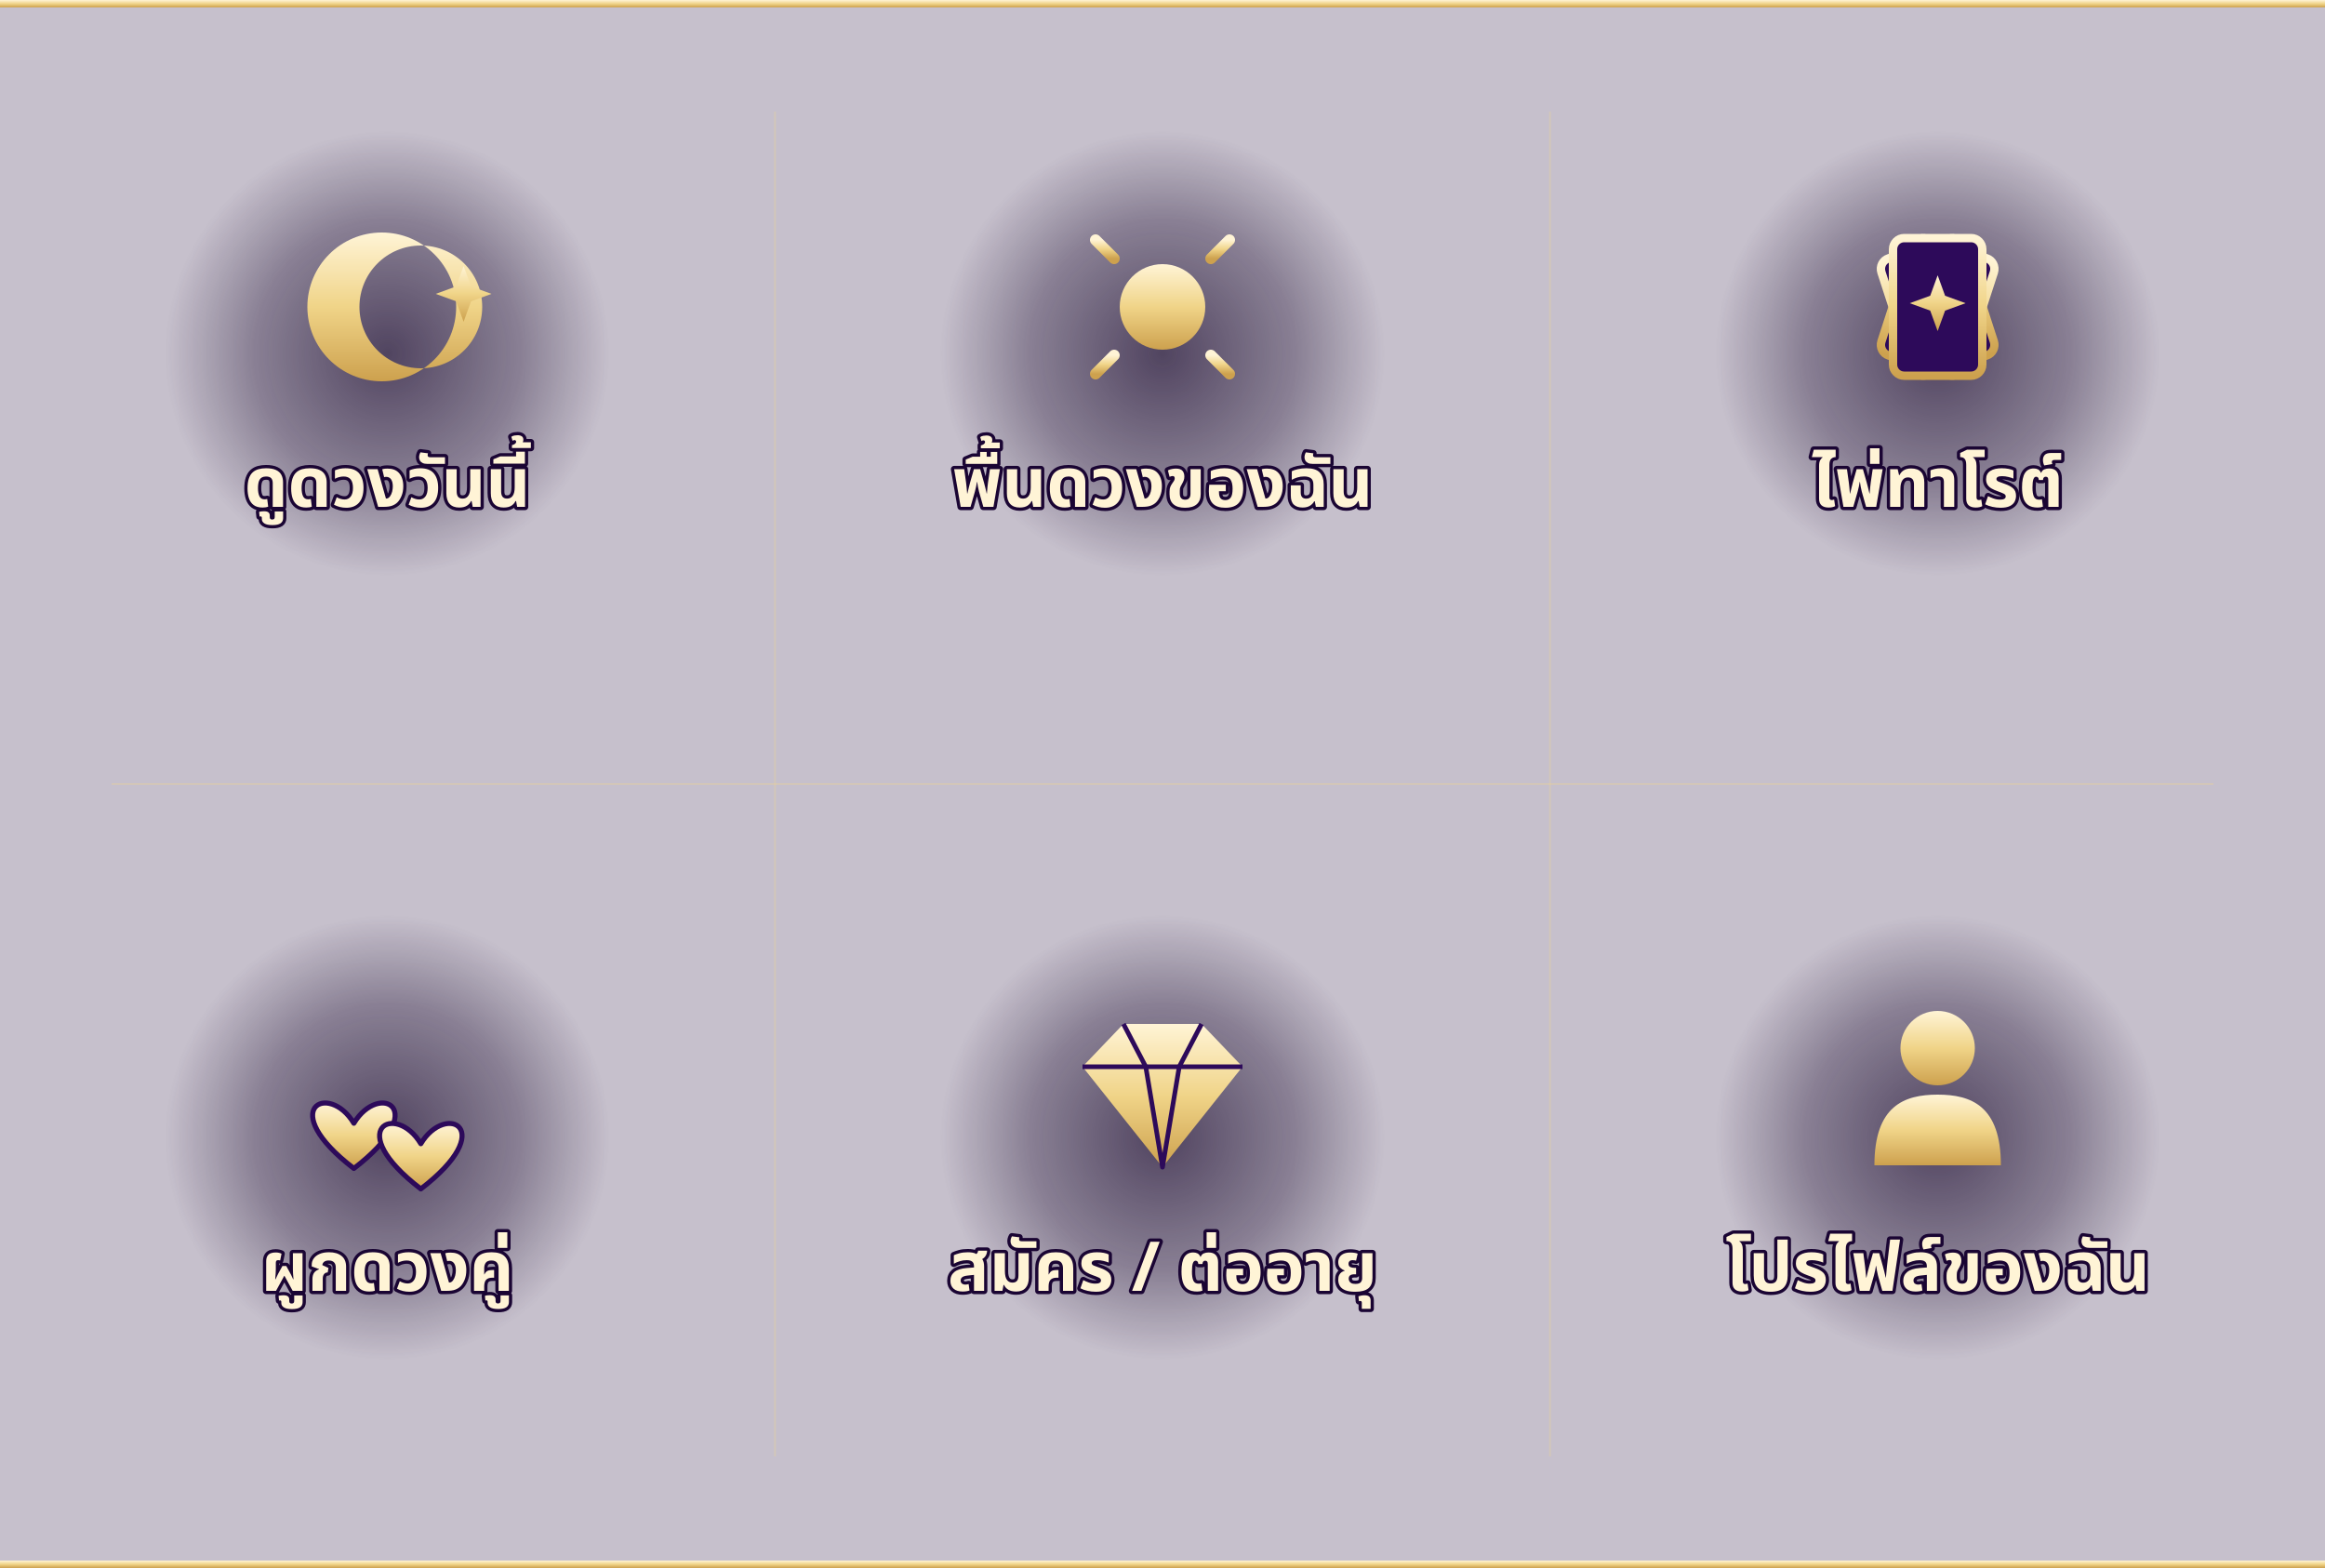
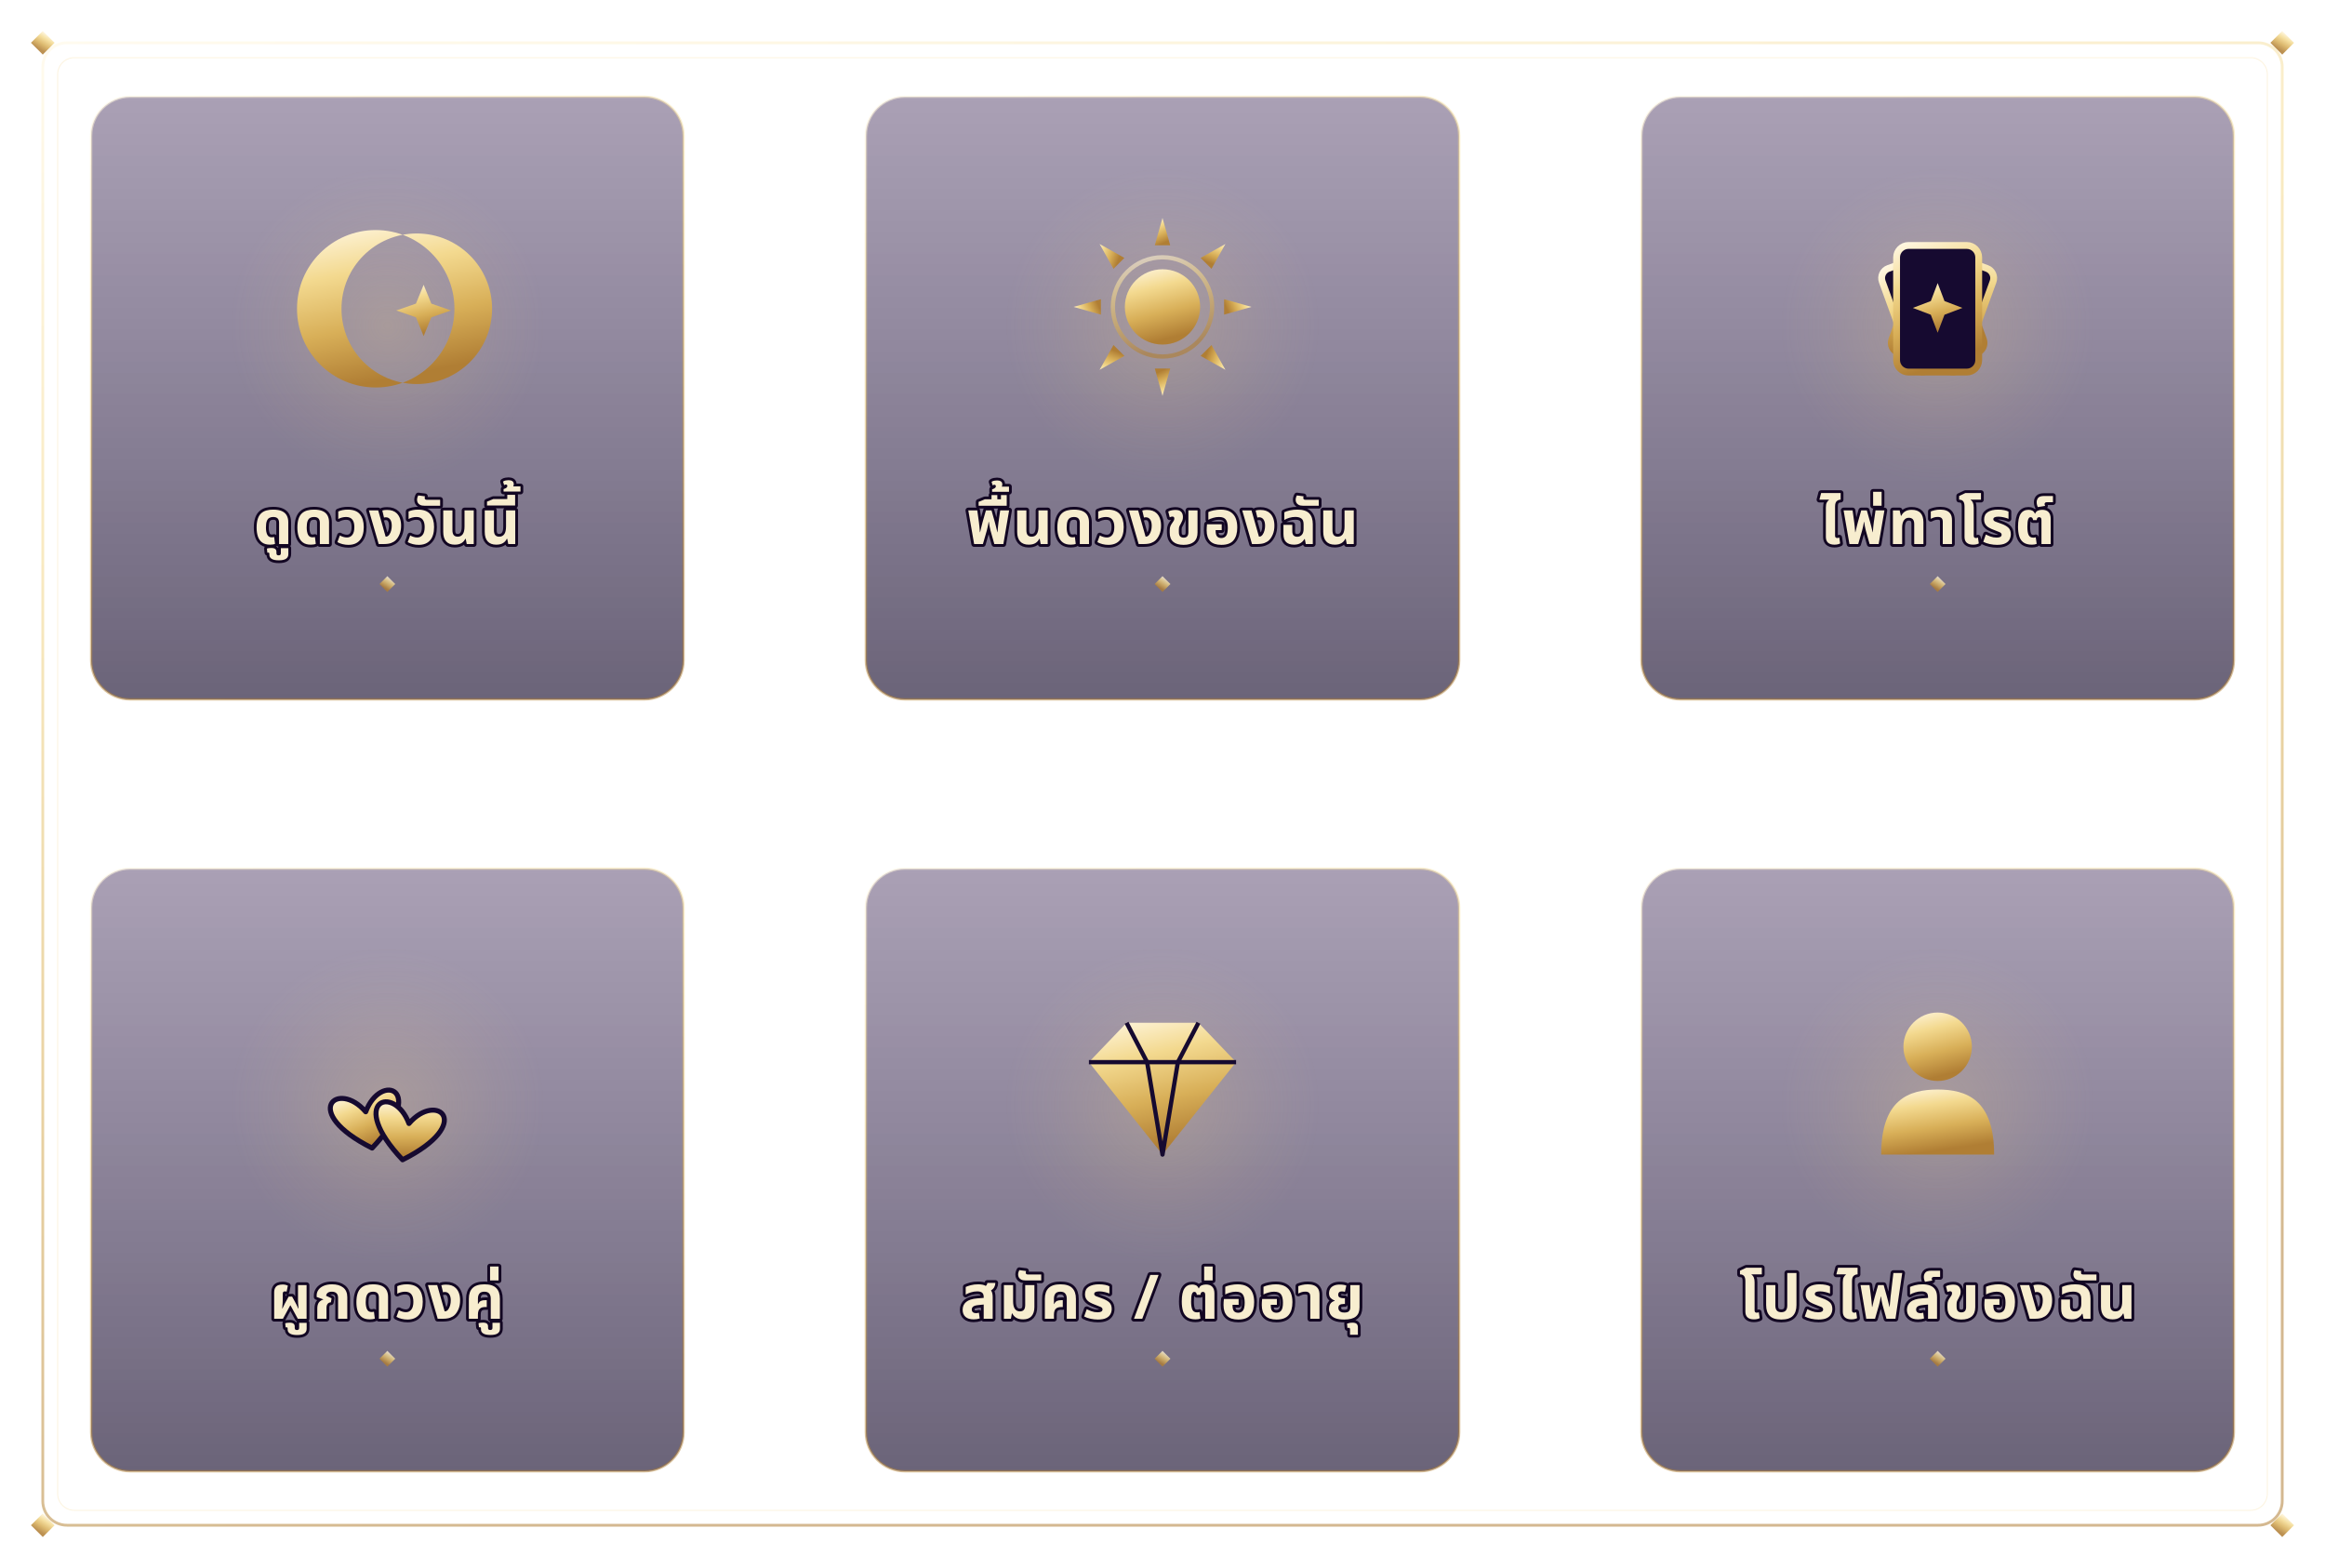
<svg xmlns="http://www.w3.org/2000/svg" width="2500" height="1686" viewBox="0 0 2500 1686" font-family="'Leelawadee UI','Tahoma','Noto Sans Thai',sans-serif">
  <defs>
-     <linearGradient id="gold" x1="0" y1="0" x2="0" y2="1">
-       <stop offset="0%" stop-color="#fff4d6" />
-       <stop offset="50%" stop-color="#f0d488" />
-       <stop offset="100%" stop-color="#cda14e" />
+     <linearGradient id="gold" x1="0" y1="0" x2="0.25" y2="1">
+       <stop offset="0%" stop-color="#fff7e2" />
+       <stop offset="32%" stop-color="#f3d98f" />
+       <stop offset="66%" stop-color="#d8af58" />
+       <stop offset="100%" stop-color="#b07e34" />
    </linearGradient>
-     <radialGradient id="darkbehind" cx="50%" cy="50%" r="50%">
-       <stop offset="0%" stop-color="#140428" stop-opacity="0.66" />
-       <stop offset="60%" stop-color="#140428" stop-opacity="0.34" />
-       <stop offset="100%" stop-color="#140428" stop-opacity="0" />
+     <linearGradient id="cardFill" x1="0" y1="0" x2="0" y2="1">
+       <stop offset="0%" stop-color="#2a1246" stop-opacity="0.40" />
+       <stop offset="55%" stop-color="#1a0a34" stop-opacity="0.52" />
+       <stop offset="100%" stop-color="#100426" stop-opacity="0.62" />
+     </linearGradient>
+     <radialGradient id="iconGlow" cx="50%" cy="50%" r="50%">
+       <stop offset="0%" stop-color="#f3d488" stop-opacity="0.22" />
+       <stop offset="70%" stop-color="#f3d488" stop-opacity="0.05" />
+       <stop offset="100%" stop-color="#f3d488" stop-opacity="0" />
    </radialGradient>
  </defs>
-   <rect width="2500" height="1686" fill="#1a0533" opacity="0.25" />
-   <g stroke="#f0d488" stroke-opacity="0.28" stroke-width="2">
-     <line x1="833.33" y1="120" x2="833.33" y2="1566" />
-     <line x1="1666.67" y1="120" x2="1666.67" y2="1566" />
-     <line x1="120" y1="843" x2="2380" y2="843" />
+   <rect x="46" y="46" width="2408" height="1594" rx="26" fill="none" stroke="url(#gold)" stroke-width="3" stroke-opacity="0.55" />
+   <rect x="62" y="62" width="2376" height="1562" rx="18" fill="none" stroke="#f3d488" stroke-width="1" stroke-opacity="0.28" />
+   <g fill="url(#gold)" opacity="0.85">
+     <g transform="translate(46,46) rotate(45)">
+       <rect x="-9" y="-9" width="18" height="18" />
+     </g>
+     <g transform="translate(2454,46) rotate(45)">
+       <rect x="-9" y="-9" width="18" height="18" />
+     </g>
+     <g transform="translate(46,1640) rotate(45)">
+       <rect x="-9" y="-9" width="18" height="18" />
+     </g>
+     <g transform="translate(2454,1640) rotate(45)">
+       <rect x="-9" y="-9" width="18" height="18" />
+     </g>
+   </g>
+   <g stroke="url(#gold)" stroke-width="2.5" stroke-opacity="0.5">
+     <rect x="98" y="104" width="637" height="648" rx="42" fill="url(#cardFill)" />
+     <rect x="931" y="104" width="638" height="648" rx="42" fill="url(#cardFill)" />
+     <rect x="1765" y="104" width="637" height="648" rx="42" fill="url(#cardFill)" />
+     <rect x="98" y="934" width="637" height="648" rx="42" fill="url(#cardFill)" />
+     <rect x="931" y="934" width="638" height="648" rx="42" fill="url(#cardFill)" />
+     <rect x="1765" y="934" width="637" height="648" rx="42" fill="url(#cardFill)" />
  </g>
  <g>
-     <circle cx="416.5" cy="380" r="240" fill="url(#darkbehind)" />
-     <circle cx="1250" cy="380" r="240" fill="url(#darkbehind)" />
-     <circle cx="2083.5" cy="380" r="240" fill="url(#darkbehind)" />
-     <circle cx="416.5" cy="1223" r="240" fill="url(#darkbehind)" />
-     <circle cx="1250" cy="1223" r="240" fill="url(#darkbehind)" />
-     <circle cx="2083.5" cy="1223" r="240" fill="url(#darkbehind)" />
+     <circle cx="416.5" cy="350" r="170" fill="url(#iconGlow)" />
+     <circle cx="1250" cy="350" r="170" fill="url(#iconGlow)" />
+     <circle cx="2083.5" cy="350" r="170" fill="url(#iconGlow)" />
+     <circle cx="416.5" cy="1188" r="170" fill="url(#iconGlow)" />
+     <circle cx="1250" cy="1188" r="170" fill="url(#iconGlow)" />
+     <circle cx="2083.5" cy="1188" r="170" fill="url(#iconGlow)" />
  </g>
-   <g transform="translate(416.5,330)">
-     <path fill="url(#gold)" fill-rule="evenodd" d="M -6 0 m -80 0 a 80 80 0 1 0 160 0 a 80 80 0 1 0 -160 0              M 36 0 m -66 0 a 66 66 0 1 0 132 0 a 66 66 0 1 0 -132 0" />
-     <path d="M82,-44 l8,22 22,8 -22,8 -8,22 -8,-22 -22,-8 22,-8 z" fill="url(#gold)" />
-   </g>
-   <g transform="translate(1250,330)">
-     <circle r="46" fill="url(#gold)" />
-     <g stroke="url(#gold)" stroke-width="12" stroke-linecap="round">
-       <line x1="0" y1="-70" x2="0" y2="-98" />
-       <line x1="0" y1="70" x2="0" y2="98" />
-       <line x1="-70" y1="0" x2="-98" y2="0" />
-       <line x1="70" y1="0" x2="98" y2="0" />
-       <line x1="-52" y1="-52" x2="-72" y2="-72" />
-       <line x1="52" y1="-52" x2="72" y2="-72" />
-       <line x1="-52" y1="52" x2="-72" y2="72" />
-       <line x1="52" y1="52" x2="72" y2="72" />
+   <g transform="translate(404,332) scale(0.92)">
+     <path fill="url(#gold)" fill-rule="evenodd" d="M 0 0 m -92 0 a 92 92 0 1 0 184 0 a 92 92 0 1 0 -184 0              M 48 0 m -88 0 a 88 88 0 1 0 176 0 a 88 88 0 1 0 -176 0" />
+     <g transform="translate(56,2)">
+       <path d="M0,-30 l9,22 23,8 -23,8 -9,22 -9,-22 -23,-8 23,-8 z" fill="url(#gold)" />
    </g>
  </g>
-   <g transform="translate(2083.5,330)">
-     <g fill="#2d0a5a" stroke="url(#gold)" stroke-width="9" stroke-linejoin="round">
-       <g transform="rotate(-18)">
-         <rect x="-46" y="-66" width="92" height="132" rx="12" />
+   <g transform="translate(1250,330) scale(0.92)">
+     <circle r="44" fill="url(#gold)" />
+     <circle r="58" fill="none" stroke="url(#gold)" stroke-width="5" stroke-opacity="0.6" />
+     <g fill="url(#gold)">
+       <g>
+         <path d="M-9,-72 L9,-72 L0,-104 Z" />
      </g>
-       <g transform="rotate(18)">
-         <rect x="-46" y="-66" width="92" height="132" rx="12" />
+       <g transform="rotate(45)">
+         <path d="M-9,-72 L9,-72 L0,-104 Z" />
      </g>
-       <g transform="rotate(0)">
-         <rect x="-48" y="-74" width="96" height="148" rx="12" />
+       <g transform="rotate(90)">
+         <path d="M-9,-72 L9,-72 L0,-104 Z" />
+       </g>
+       <g transform="rotate(135)">
+         <path d="M-9,-72 L9,-72 L0,-104 Z" />
+       </g>
+       <g transform="rotate(180)">
+         <path d="M-9,-72 L9,-72 L0,-104 Z" />
+       </g>
+       <g transform="rotate(225)">
+         <path d="M-9,-72 L9,-72 L0,-104 Z" />
+       </g>
+       <g transform="rotate(270)">
+         <path d="M-9,-72 L9,-72 L0,-104 Z" />
+       </g>
+       <g transform="rotate(315)">
+         <path d="M-9,-72 L9,-72 L0,-104 Z" />
      </g>
    </g>
-     <path d="M0,-34 l8,22 22,8 -22,8 -8,22 -8,-22 -22,-8 22,-8 z" fill="url(#gold)" />
  </g>
-   <g transform="translate(416.5,1200)">
-     <g fill="url(#gold)" stroke="#2d0a5a" stroke-width="6" stroke-linejoin="round">
-       <path transform="translate(-36,-12) scale(0.9)" d="M0,22 C-30,-28 -94,4 0,76 C94,4 30,-28 0,22 Z" />
-       <path transform="translate(36,10) scale(0.9)" d="M0,22 C-30,-28 -94,4 0,76 C94,4 30,-28 0,22 Z" />
+   <g transform="translate(2083.5,332) scale(0.92)">
+     <g fill="#160a30" stroke="url(#gold)" stroke-width="8" stroke-linejoin="round">
+       <g transform="rotate(-20) translate(-6,0)">
+         <rect x="-44" y="-64" width="88" height="128" rx="12" />
+       </g>
+       <g transform="rotate(20) translate(6,0)">
+         <rect x="-44" y="-64" width="88" height="128" rx="12" />
+       </g>
+       <rect x="-48" y="-74" width="96" height="148" rx="14" />
+     </g>
+     <path d="M0,-30 l8,21 21,8 -21,8 -8,21 -8,-21 -21,-8 21,-8 z" fill="url(#gold)" />
+   </g>
+   <g transform="translate(416.5,1176) scale(0.9)">
+     <g fill="url(#gold)" stroke="#160a30" stroke-width="6" stroke-linejoin="round">
+       <g transform="translate(-30,-2) rotate(-10)">
+         <path d="M0,24 C-26,-20 -78,10 0,68 C78,10 26,-20 0,24 Z" />
+       </g>
+       <g transform="translate(30,12) rotate(10)">
+         <path d="M0,24 C-26,-20 -78,10 0,68 C78,10 26,-20 0,24 Z" />
+       </g>
    </g>
  </g>
-   <g transform="translate(1250,1173)">
+   <g transform="translate(1250,1166) scale(0.92)">
    <path d="M-42,-72 L42,-72 L86,-26 L0,82 L-86,-26 Z" fill="url(#gold)" />
-     <g stroke="#2d0a5a" stroke-width="5" fill="none" stroke-linejoin="round">
+     <g stroke="#160a30" stroke-width="5" fill="none" stroke-linejoin="round">
      <line x1="-86" y1="-26" x2="86" y2="-26" />
      <path d="M-42,-72 L-18,-26 L0,82 L18,-26 L42,-72" />
    </g>
  </g>
-   <g transform="translate(2083.5,1173)">
-     <circle cx="0" cy="-46" r="40" fill="url(#gold)" />
-     <path d="M-68,80 C-68,16 -36,4 0,4 C36,4 68,16 68,80 Z" fill="url(#gold)" />
+   <g transform="translate(2083.5,1166) scale(0.92)">
+     <circle cx="0" cy="-44" r="40" fill="url(#gold)" />
+     <path d="M-66,82 C-66,18 -34,6 0,6 C34,6 66,18 66,82 Z" fill="url(#gold)" />
  </g>
-   <g text-anchor="middle" font-size="74" font-weight="700" fill="#fff4d6" stroke="#1a0533" stroke-width="7" paint-order="stroke" stroke-linejoin="round">
-     <text x="416.5" y="545">ดูดวงวันนี้</text>
-     <text x="1250" y="545">พื้นดวงของฉัน</text>
-     <text x="2083.5" y="545">ไพ่ทาโรต์</text>
-     <text x="416.5" y="1388">ผูกดวงคู่</text>
-     <text x="1250" y="1388">สมัคร / ต่ออายุ</text>
-     <text x="2083.5" y="1388">โปรไฟล์ของฉัน</text>
+   <g text-anchor="middle" font-size="66" font-weight="600" letter-spacing="2" fill="#f7edcf" stroke="#120622" stroke-width="6" paint-order="stroke" stroke-linejoin="round">
+     <text x="416.5" y="585">ดูดวงวันนี้</text>
+     <text x="1250" y="585">พื้นดวงของฉัน</text>
+     <text x="2083.5" y="585">ไพ่ทาโรต์</text>
+     <text x="416.5" y="1418">ผูกดวงคู่</text>
+     <text x="1250" y="1418">สมัคร / ต่ออายุ</text>
+     <text x="2083.5" y="1418">โปรไฟล์ของฉัน</text>
  </g>
-   <rect x="0" y="0" width="2500" height="8" fill="url(#gold)" />
-   <rect x="0" y="1678" width="2500" height="8" fill="url(#gold)" />
+   <g fill="url(#gold)" opacity="0.8">
+     <g transform="translate(416.5,628) rotate(45)">
+       <rect x="-6" y="-6" width="12" height="12" />
+     </g>
+     <g transform="translate(1250,628) rotate(45)">
+       <rect x="-6" y="-6" width="12" height="12" />
+     </g>
+     <g transform="translate(2083.5,628) rotate(45)">
+       <rect x="-6" y="-6" width="12" height="12" />
+     </g>
+     <g transform="translate(416.5,1461) rotate(45)">
+       <rect x="-6" y="-6" width="12" height="12" />
+     </g>
+     <g transform="translate(1250,1461) rotate(45)">
+       <rect x="-6" y="-6" width="12" height="12" />
+     </g>
+     <g transform="translate(2083.5,1461) rotate(45)">
+       <rect x="-6" y="-6" width="12" height="12" />
+     </g>
+   </g>
</svg>
